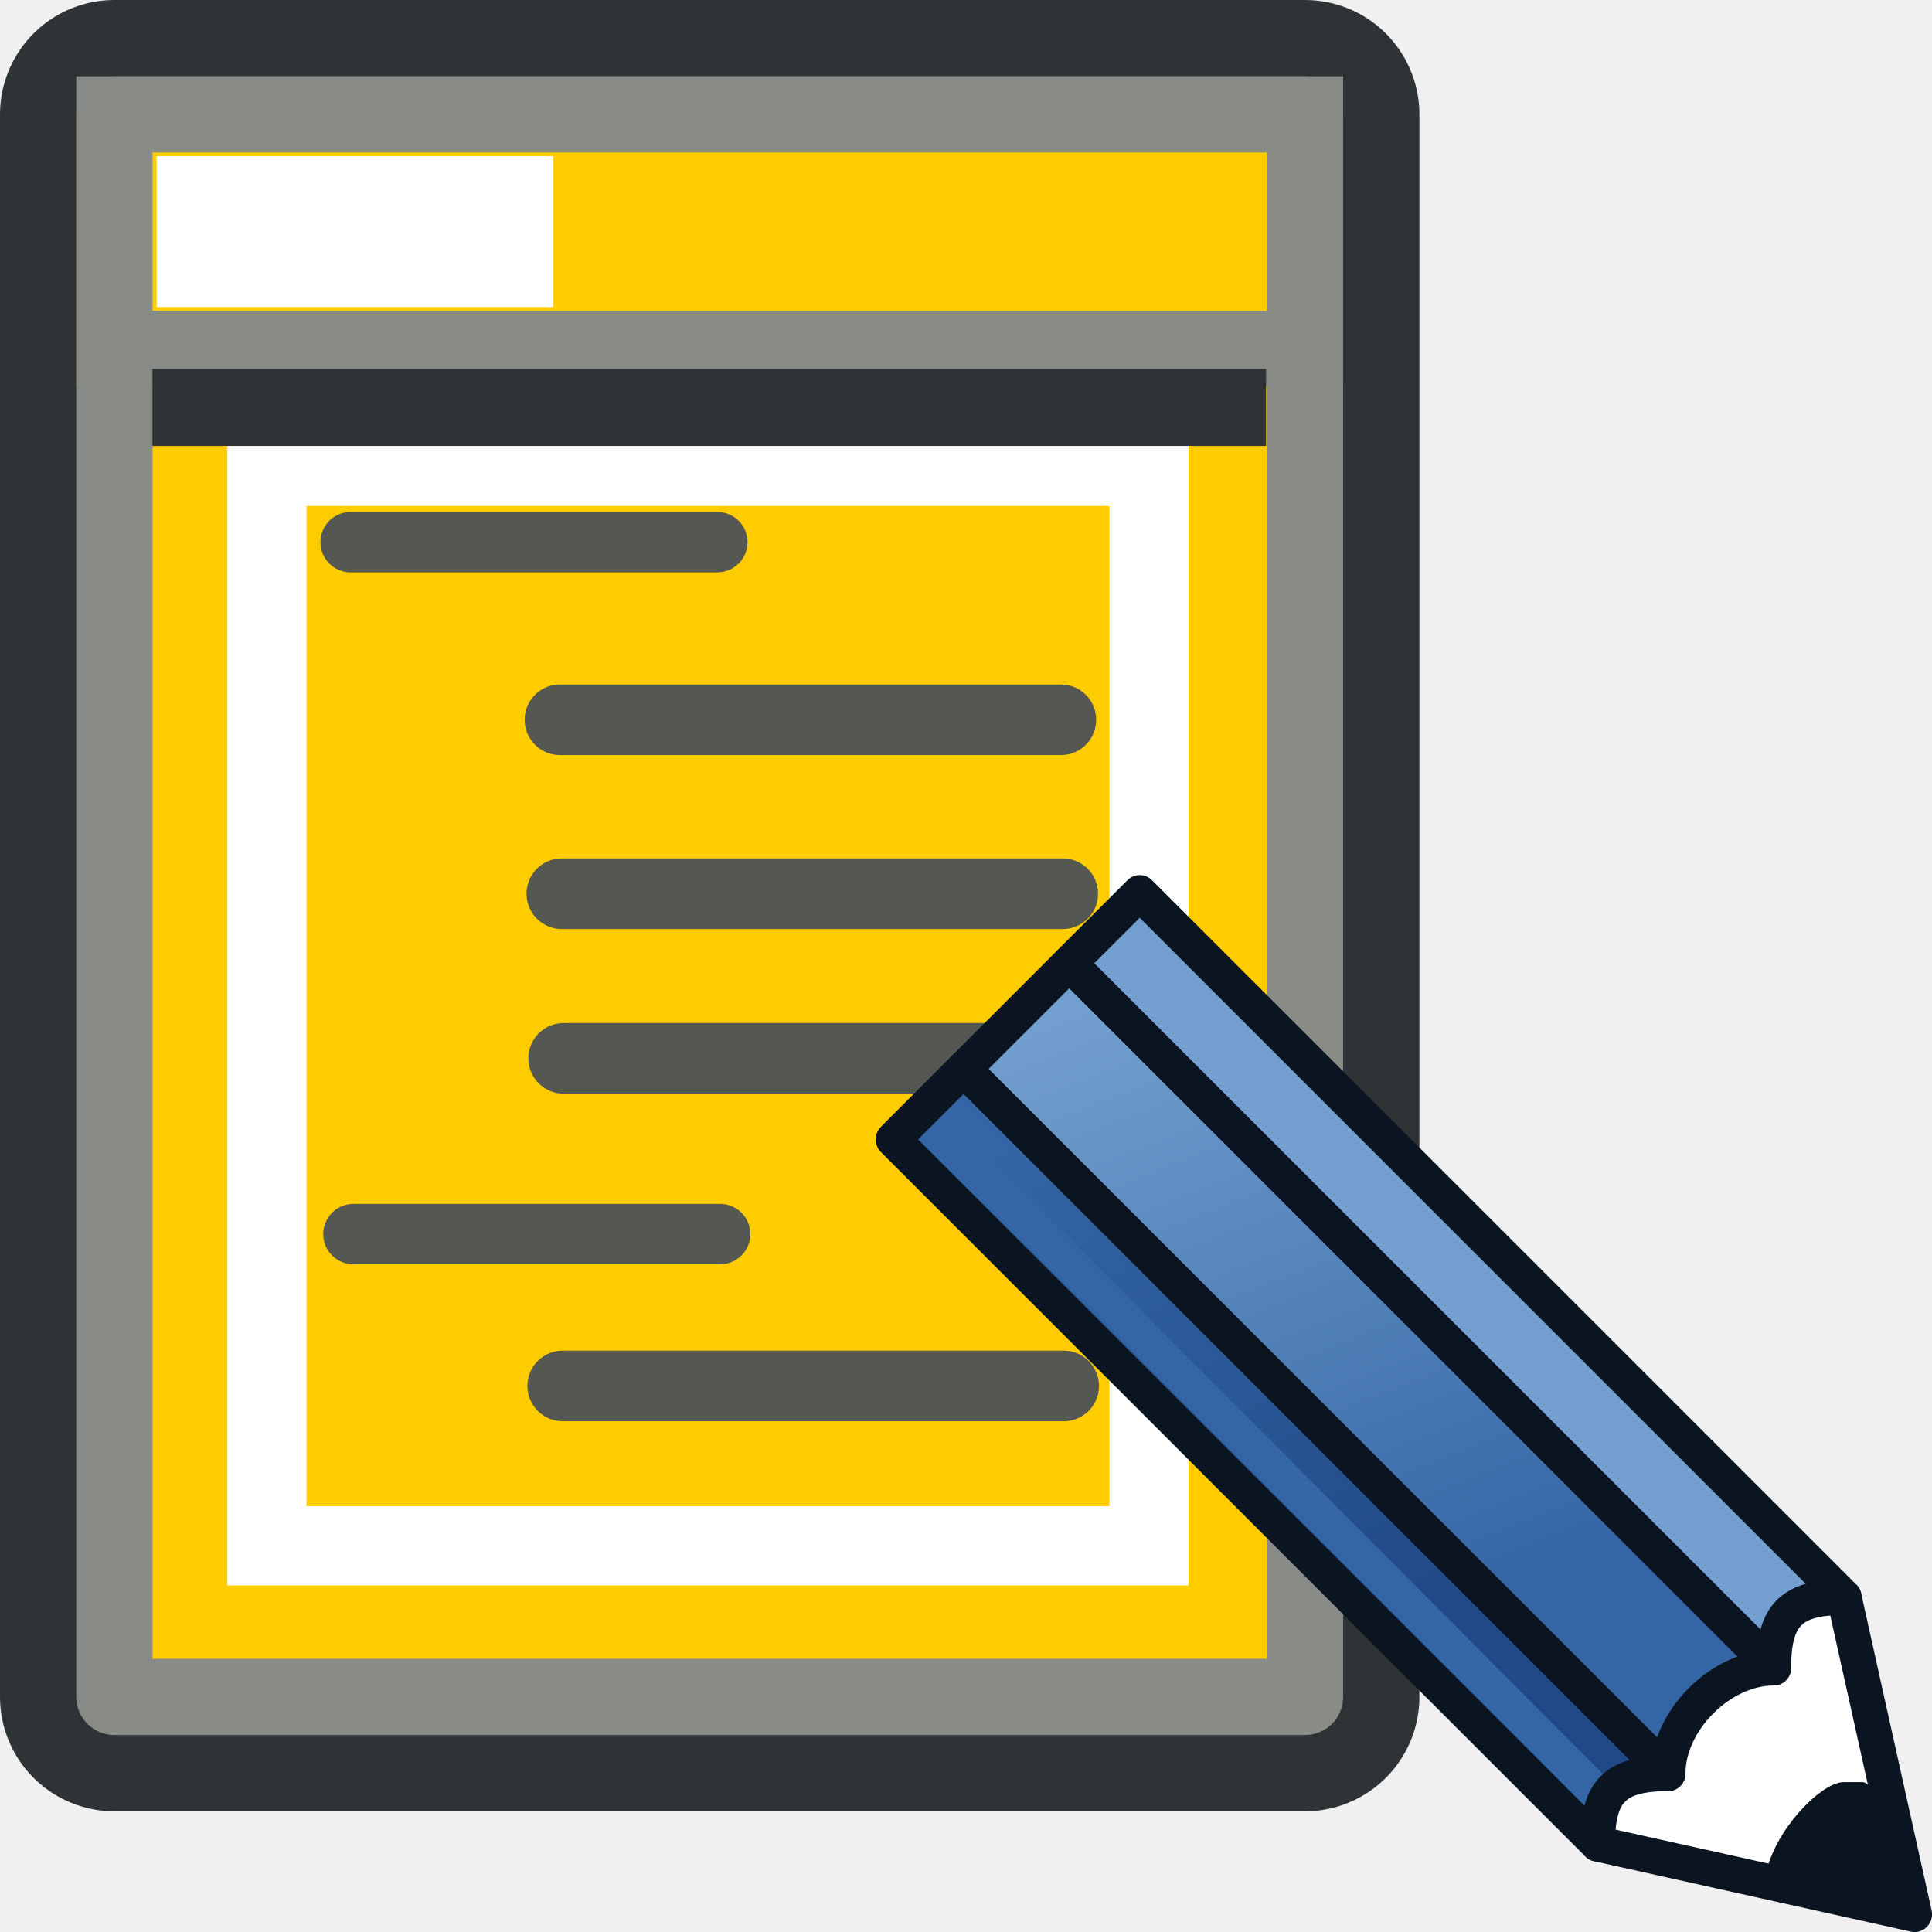
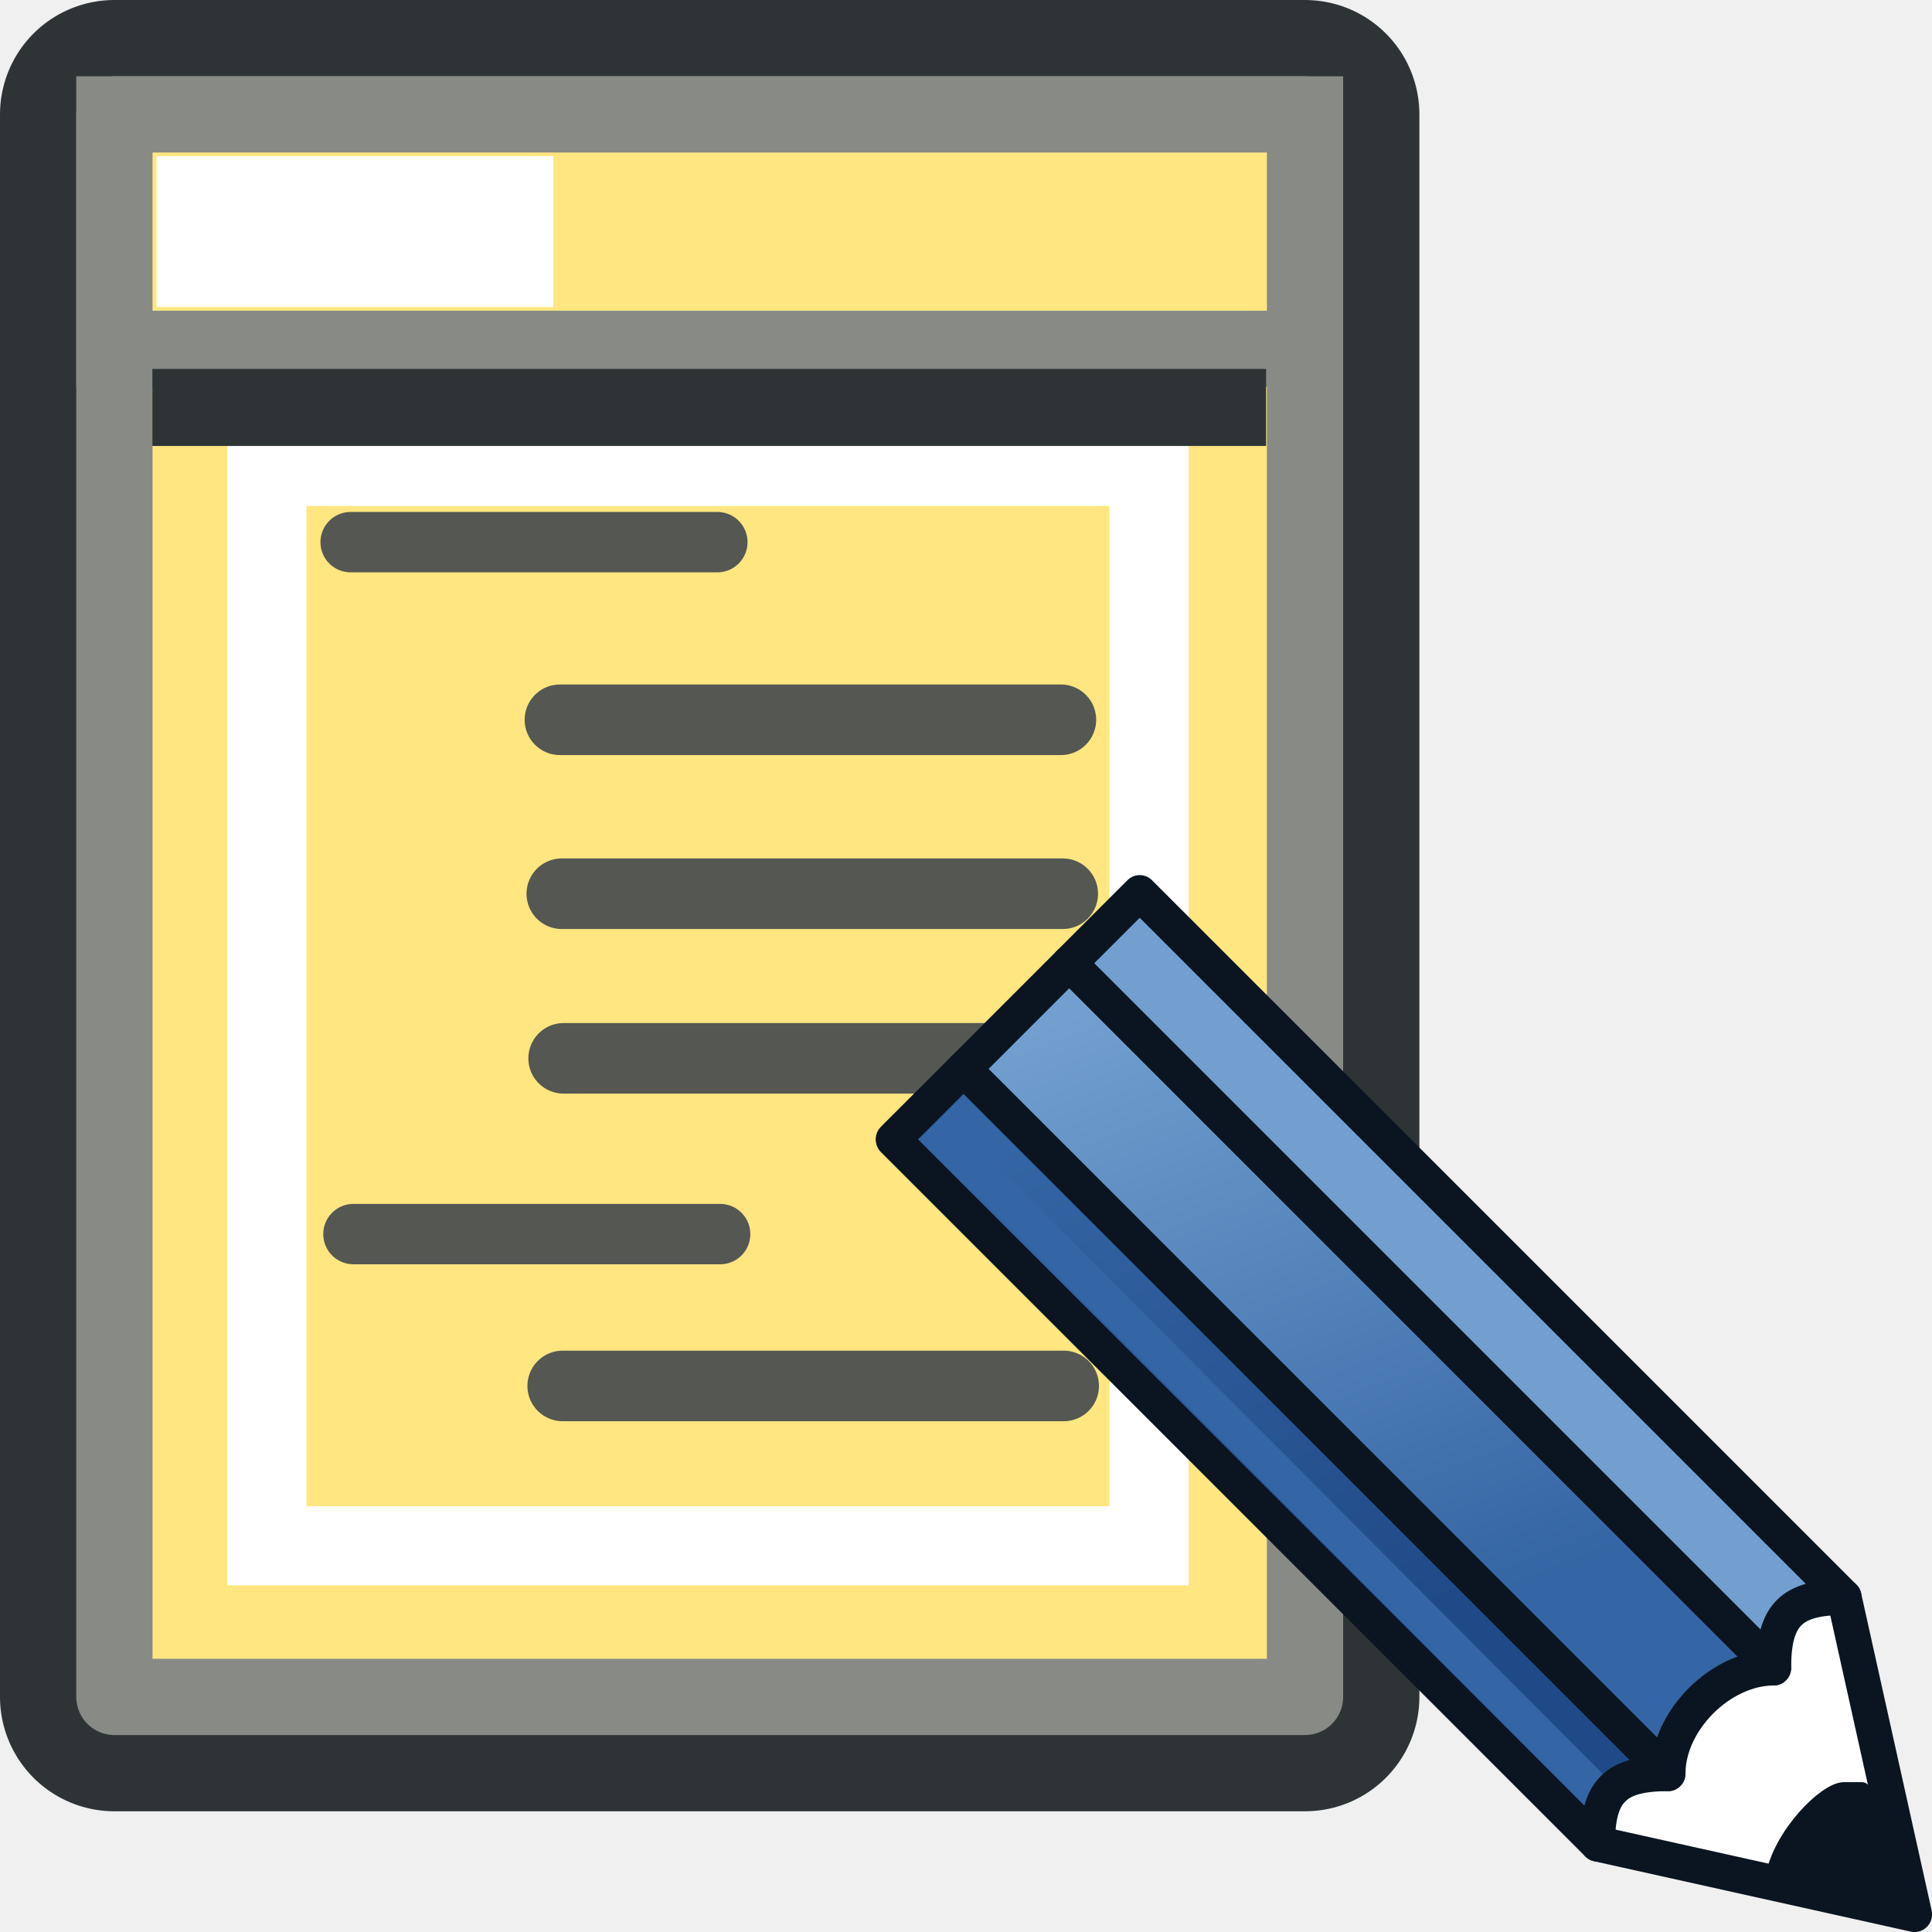
<svg xmlns="http://www.w3.org/2000/svg" xmlns:xlink="http://www.w3.org/1999/xlink" width="64" height="64" viewBox="0 0 16.933 16.933" version="1.1" id="svg1" xml:space="preserve">
  <defs id="defs1">
    <linearGradient gradientTransform="translate(-48)" gradientUnits="userSpaceOnUse" y2="26" x2="53" y1="40" x1="10" id="linearGradient3781" xlink:href="#linearGradient3775" />
    <linearGradient id="linearGradient3775">
      <stop id="stop3777" offset="0" style="stop-color:#d3d7cf;stop-opacity:1;" />
      <stop id="stop3779" offset="1" style="stop-color:#ffffff;stop-opacity:1" />
    </linearGradient>
    <linearGradient gradientTransform="matrix(1,0,0,0.7777778,0,5.111111)" gradientUnits="userSpaceOnUse" y2="5" x2="21" y1="58" x1="38" id="linearGradient3789" xlink:href="#linearGradient3775" />
    <linearGradient id="linearGradient3319">
      <stop id="stop3315" offset="0" style="stop-color:#729fcf;stop-opacity:1" />
      <stop id="stop3317" offset="1" style="stop-color:#204a87;stop-opacity:1" />
    </linearGradient>
    <linearGradient id="linearGradient4387">
      <stop id="stop4389" offset="0" style="stop-color:#71b2f8;stop-opacity:1;" />
      <stop id="stop4391" offset="1" style="stop-color:#002795;stop-opacity:1;" />
    </linearGradient>
    <radialGradient gradientTransform="translate(-0.2344322,0.234432)" gradientUnits="userSpaceOnUse" r="19.467" fy="28.87" fx="45.883" cy="28.87" cx="45.883" id="radialGradient3692" xlink:href="#linearGradient3377" />
    <linearGradient id="linearGradient3377">
      <stop style="stop-color:#faff2b;stop-opacity:1;" offset="0" id="stop3379" />
      <stop style="stop-color:#ffaa00;stop-opacity:1;" offset="1" id="stop3381" />
    </linearGradient>
    <radialGradient r="19.467" fy="28.87" fx="45.883" cy="28.87" cx="45.883" gradientTransform="matrix(0.6706718,0,0,0.6414592,-63.38079,0.838454)" gradientUnits="userSpaceOnUse" id="radialGradient6412" xlink:href="#linearGradient3377" />
    <linearGradient xlink:href="#linearGradient3036" id="linearGradient3049" gradientUnits="userSpaceOnUse" gradientTransform="rotate(33.8344,20.28041,56.14395)" x1="14.824" y1="50.469" x2="20.94" y2="56" />
    <linearGradient id="linearGradient3036">
      <stop style="stop-color:#ef2929;stop-opacity:1" offset="0" id="stop3038" />
      <stop style="stop-color:#a40000;stop-opacity:1" offset="1" id="stop3040" />
    </linearGradient>
    <linearGradient y2="56" x2="20.94" y1="50.469" x1="14.824" gradientTransform="rotate(33.8344,-6.878391,90.87839)" gradientUnits="userSpaceOnUse" id="linearGradient3307" xlink:href="#linearGradient3319" />
    <linearGradient xlink:href="#linearGradient3864-9" id="linearGradient3808" x1="-146.745" y1="58.262" x2="-157.325" y2="26.521" gradientUnits="userSpaceOnUse" gradientTransform="matrix(0.9766852,0.0547655,-0.0547655,0.9766851,182.7086,-2.230515)" />
    <linearGradient id="linearGradient3864-9">
      <stop style="stop-color:#204a87;stop-opacity:1" offset="0" id="stop3866-1" />
      <stop style="stop-color:#729fcf;stop-opacity:1" offset="1" id="stop3868-1" />
    </linearGradient>
    <linearGradient y2="609.505" x2="302.857" y1="366.648" x1="302.857" gradientTransform="matrix(2.774389,0,0,1.969706,-1892.179,-872.8854)" gradientUnits="userSpaceOnUse" id="linearGradient6715-5" xlink:href="#linearGradient5048" />
    <linearGradient id="linearGradient5048">
      <stop style="stop-color:black;stop-opacity:0;" offset="0" id="stop5050" />
      <stop id="stop5056" offset="0.5" style="stop-color:black;stop-opacity:1;" />
      <stop style="stop-color:black;stop-opacity:0;" offset="1" id="stop5052" />
    </linearGradient>
    <linearGradient id="linearGradient269">
      <stop id="stop270" offset="0" style="stop-color:#a3a3a3;stop-opacity:1;" />
      <stop id="stop271" offset="1" style="stop-color:#4c4c4c;stop-opacity:1;" />
    </linearGradient>
    <linearGradient id="linearGradient259">
      <stop id="stop260" offset="0" style="stop-color:#fafafa;stop-opacity:1;" />
      <stop style="stop-color:#a8a8a8;stop-opacity:1;" offset="0.5" id="stop8238" />
      <stop id="stop261" offset="1" style="stop-color:#cdcdcd;stop-opacity:1;" />
    </linearGradient>
    <linearGradient id="linearGradient9766">
      <stop style="stop-color:#6194cb;stop-opacity:1;" offset="0" id="stop9768" />
      <stop style="stop-color:#729fcf;stop-opacity:1;" offset="1" id="stop9770" />
    </linearGradient>
    <linearGradient id="linearGradient148">
      <stop style="stop-color:#ffffff;stop-opacity:0.134;" offset="0" id="stop149" />
      <stop style="stop-color:#ffffff;stop-opacity:0.052;" offset="1" id="stop150" />
    </linearGradient>
    <linearGradient id="linearGradient335">
      <stop style="stop-color:#ffffff;stop-opacity:1;" offset="0" id="stop336" />
      <stop style="stop-color:#ffffff;stop-opacity:0;" offset="1" id="stop337" />
    </linearGradient>
    <linearGradient id="linearGradient1789">
      <stop style="stop-color:#a0a0a0;stop-opacity:1;" offset="0" id="stop1790" />
      <stop style="stop-color:#a8a8a8;stop-opacity:1;" offset="1" id="stop1791" />
    </linearGradient>
    <linearGradient id="linearGradient137">
      <stop style="stop-color:#ffffff;stop-opacity:0.701;" offset="0" id="stop138" />
      <stop style="stop-color:#ffffff;stop-opacity:0;" offset="1" id="stop139" />
    </linearGradient>
    <linearGradient id="linearGradient3682-0">
      <stop id="stop3684-0" offset="0" style="stop-color:#a40000;stop-opacity:1" />
      <stop id="stop3686-0" offset="1" style="stop-color:#ef2929;stop-opacity:1" />
    </linearGradient>
    <radialGradient gradientTransform="translate(-0.2344322,0.234432)" gradientUnits="userSpaceOnUse" r="19.467" fy="28.87" fx="45.883" cy="28.87" cx="45.883" id="radialGradient3692-7" xlink:href="#linearGradient3377" />
    <radialGradient r="19.467" fy="28.87" fx="45.883" cy="28.87" cx="45.883" gradientTransform="matrix(0.6706718,0,0,0.6414592,-63.38079,0.838454)" gradientUnits="userSpaceOnUse" id="radialGradient6412-5" xlink:href="#linearGradient3377" />
    <linearGradient gradientUnits="userSpaceOnUse" y2="4" x2="48" y1="16" x1="49" id="linearGradient3848" xlink:href="#linearGradient3842" gradientTransform="matrix(1.643325,0,0,0.9707723,-45.24137,0.9541457)" />
    <linearGradient id="linearGradient3842">
      <stop id="stop3844" offset="0" style="stop-color:#555753;stop-opacity:1" />
      <stop id="stop3846" offset="1" style="stop-color:#babdb6;stop-opacity:1" />
    </linearGradient>
    <linearGradient gradientTransform="matrix(1.826322,0,0,0.8513415,-53.89956,6.401406)" gradientUnits="userSpaceOnUse" y2="14" x2="43" y1="54" x1="49" id="linearGradient3836" xlink:href="#linearGradient3775" />
    <linearGradient id="linearGradient3799">
      <stop style="stop-color:#204a87;stop-opacity:1;" offset="0" id="stop3801" />
      <stop style="stop-color:#3465a4;stop-opacity:1" offset="1" id="stop3803" />
    </linearGradient>
    <linearGradient id="linearGradient3791">
      <stop style="stop-color:#3465a4;stop-opacity:1;" offset="0" id="stop3793" />
      <stop style="stop-color:#729fcf;stop-opacity:1" offset="1" id="stop3795" />
    </linearGradient>
    <linearGradient xlink:href="#linearGradient4095" id="linearGradient3999" gradientUnits="userSpaceOnUse" x1="901.188" y1="1190.875" x2="1267.906" y2="1190.875" gradientTransform="matrix(0.1045679,0,0,0.1045679,420.9001,31.02362)" />
    <linearGradient id="linearGradient4095">
      <stop style="stop-color:#0044be;stop-opacity:1;" offset="0" id="stop4097" />
      <stop style="stop-color:#2b90cc;stop-opacity:1;" offset="1" id="stop4099" />
    </linearGradient>
    <linearGradient xlink:href="#linearGradient4095" id="linearGradient2979" gradientUnits="userSpaceOnUse" gradientTransform="matrix(0.1387864,0,0,0.1266123,-61.41255,-154.0412)" x1="901.188" y1="1190.875" x2="1267.906" y2="1190.875" />
    <linearGradient xlink:href="#linearGradient3791" id="linearGradient3797" x1="448.724" y1="115.006" x2="434.476" y2="78.006" gradientUnits="userSpaceOnUse" />
    <linearGradient xlink:href="#linearGradient3799" id="linearGradient3805" x1="444.654" y1="117.006" x2="429.388" y2="86.006" gradientUnits="userSpaceOnUse" />
  </defs>
  <g id="layer2" transform="matrix(0.08460082,0,0,0.08460082,0.0131684,0)">
-     <g id="layer1" transform="matrix(3.127432,0,0,3.127432,-26.69466,-6.313847)" style="fill:#ffcc00">
-       <rect y="5.808" x="12.275" height="52.422" width="39.44" id="rect3020" style="fill:#ffcc00;stroke:#2e3436;stroke-width:7.578;stroke-linecap:round;stroke-linejoin:round;stroke-miterlimit:4;stroke-dasharray:none;stroke-dashoffset:6;stroke-opacity:1" />
-       <rect y="5.808" x="12.275" height="52.422" width="39.44" id="rect3020-6" style="fill:#ffcc00;stroke:#888a85;stroke-width:2.526;stroke-linecap:round;stroke-linejoin:round;stroke-miterlimit:4;stroke-dasharray:none;stroke-dashoffset:6;stroke-opacity:1" />
-       <rect y="5.808" x="12.275" height="7.766" width="39.44" id="rect3826" style="fill:#ffcc00;fill-opacity:1;stroke:#888a85;stroke-width:2.526;stroke-linecap:round;stroke-linejoin:miter;stroke-miterlimit:4;stroke-dasharray:none;stroke-dashoffset:6;stroke-opacity:1" />
-       <rect y="17.469" x="17.327" height="35.756" width="29.221" id="rect3828" style="fill:#ffcc00;fill-opacity:1;stroke:#ffffff;stroke-width:2.622;stroke-linecap:round;stroke-linejoin:miter;stroke-miterlimit:4;stroke-dasharray:none;stroke-dashoffset:6;stroke-opacity:1" />
-       <path id="path3838" d="M 13.533,15.516 H 50.426" style="fill:#ffcc00;stroke:#2e3436;stroke-width:2.552;stroke-linecap:butt;stroke-linejoin:miter;stroke-opacity:1" />
-       <path id="path3840" d="M 13.672,9.691 H 26.818" style="fill:#ffcc00;stroke:#ffffff;stroke-width:5;stroke-linecap:butt;stroke-linejoin:miter;stroke-miterlimit:4;stroke-dasharray:none;stroke-opacity:1" />
-       <path style="fill:#ffcc00;stroke:#555753;stroke-width:2;stroke-linecap:round;stroke-linejoin:miter;stroke-miterlimit:4;stroke-dasharray:none;stroke-opacity:1" d="M 20.101,19.978 H 32.248" id="path1619" />
-       <path id="path1619-0" d="M 27.034,25.862 H 43.628" style="fill:#ffcc00;stroke:#555753;stroke-width:2.338;stroke-linecap:round;stroke-linejoin:miter;stroke-miterlimit:4;stroke-dasharray:none;stroke-opacity:1" />
-       <path style="fill:#ffcc00;stroke:#555753;stroke-width:2.338;stroke-linecap:round;stroke-linejoin:miter;stroke-miterlimit:4;stroke-dasharray:none;stroke-opacity:1" d="M 27.096,31.624 H 43.69" id="path1619-0-3" />
-       <path style="fill:#ffcc00;stroke:#555753;stroke-width:2.338;stroke-linecap:round;stroke-linejoin:miter;stroke-miterlimit:4;stroke-dasharray:none;stroke-opacity:1" d="M 27.157,37.077 H 43.751" id="path1619-0-9" />
-       <path id="path1619-4" d="M 20.194,42.899 H 32.341" style="fill:#ffcc00;stroke:#555753;stroke-width:2;stroke-linecap:round;stroke-linejoin:miter;stroke-miterlimit:4;stroke-dasharray:none;stroke-opacity:1" />
-       <path id="path1619-0-9-2" d="M 27.126,47.929 H 43.721" style="fill:#ffcc00;stroke:#555753;stroke-width:2.338;stroke-linecap:round;stroke-linejoin:miter;stroke-miterlimit:4;stroke-dasharray:none;stroke-opacity:1" />
+     <g id="layer1" transform="matrix(3.127432,0,0,3.127432,-26.69466,-6.313847)" style="fill:#ffe680">
+       <rect y="5.808" x="12.275" height="52.422" width="39.44" id="rect3020" style="fill:#ffe680;stroke:#2e3436;stroke-width:7.578;stroke-linecap:round;stroke-linejoin:round;stroke-miterlimit:4;stroke-dasharray:none;stroke-dashoffset:6;stroke-opacity:1" />
+       <rect y="5.808" x="12.275" height="52.422" width="39.44" id="rect3020-6" style="fill:#ffe680;stroke:#888a85;stroke-width:2.526;stroke-linecap:round;stroke-linejoin:round;stroke-miterlimit:4;stroke-dasharray:none;stroke-dashoffset:6;stroke-opacity:1" />
+       <rect y="5.808" x="12.275" height="7.766" width="39.44" id="rect3826" style="fill:#ffe680;fill-opacity:1;stroke:#888a85;stroke-width:2.526;stroke-linecap:round;stroke-linejoin:miter;stroke-miterlimit:4;stroke-dasharray:none;stroke-dashoffset:6;stroke-opacity:1" />
+       <rect y="17.469" x="17.327" height="35.756" width="29.221" id="rect3828" style="fill:#ffe680;fill-opacity:1;stroke:#ffffff;stroke-width:2.622;stroke-linecap:round;stroke-linejoin:miter;stroke-miterlimit:4;stroke-dasharray:none;stroke-dashoffset:6;stroke-opacity:1" />
+       <path id="path3838" d="M 13.533,15.516 H 50.426" style="fill:#ffe680;stroke:#2e3436;stroke-width:2.552;stroke-linecap:butt;stroke-linejoin:miter;stroke-opacity:1" />
+       <path id="path3840" d="M 13.672,9.691 H 26.818" style="fill:#ffe680;stroke:#ffffff;stroke-width:5;stroke-linecap:butt;stroke-linejoin:miter;stroke-miterlimit:4;stroke-dasharray:none;stroke-opacity:1" />
+       <path style="fill:#ffe680;stroke:#555753;stroke-width:2;stroke-linecap:round;stroke-linejoin:miter;stroke-miterlimit:4;stroke-dasharray:none;stroke-opacity:1" d="M 20.101,19.978 H 32.248" id="path1619" />
+       <path id="path1619-0" d="M 27.034,25.862 H 43.628" style="fill:#ffe680;stroke:#555753;stroke-width:2.338;stroke-linecap:round;stroke-linejoin:miter;stroke-miterlimit:4;stroke-dasharray:none;stroke-opacity:1" />
+       <path style="fill:#ffe680;stroke:#555753;stroke-width:2.338;stroke-linecap:round;stroke-linejoin:miter;stroke-miterlimit:4;stroke-dasharray:none;stroke-opacity:1" d="M 27.096,31.624 H 43.69" id="path1619-0-3" />
+       <path style="fill:#ffe680;stroke:#555753;stroke-width:2.338;stroke-linecap:round;stroke-linejoin:miter;stroke-miterlimit:4;stroke-dasharray:none;stroke-opacity:1" d="M 27.157,37.077 H 43.751" id="path1619-0-9" />
+       <path id="path1619-4" d="M 20.194,42.899 H 32.341" style="fill:#ffe680;stroke:#555753;stroke-width:2;stroke-linecap:round;stroke-linejoin:miter;stroke-miterlimit:4;stroke-dasharray:none;stroke-opacity:1" />
+       <path id="path1619-0-9-2" d="M 27.126,47.929 H 43.721" style="fill:#ffe680;stroke:#555753;stroke-width:2.338;stroke-linecap:round;stroke-linejoin:miter;stroke-miterlimit:4;stroke-dasharray:none;stroke-opacity:1" />
    </g>
    <g id="g3973" transform="matrix(1.79265,0,0,1.824411,-668.2442,-37.04496)">
      <path id="path3969" d="m 479.256,111.006 4.071,18 -18.319,-4 -2.035,-4 12.213,-12 z" style="fill:#ffffff;stroke:#0b1521;stroke-width:2.018;stroke-linecap:butt;stroke-linejoin:round;stroke-opacity:1" />
      <path id="path3843" d="m 438.547,71.006 -4.071,4 40.709,40 c 0,-3 1.018,-4 4.071,-4 z" style="fill:#729fcf;stroke:none" />
      <path id="path3843-7" d="m 434.476,75.006 -6.106,6 40.709,40 c 0,-3 3.053,-6 6.106,-6 z" style="fill:url(#linearGradient3797);fill-opacity:1;stroke:none" />
      <path id="path3843-5" d="m 428.37,81.006 -4.071,4 40.709,40 c 0,-3 1.018,-4 4.071,-4 z" style="fill:url(#linearGradient3805);fill-opacity:1;stroke:none" />
      <path id="path3843-5-6" d="m 438.547,71.006 -4.071,4 40.709,40 c 0,-3 1.018,-4 4.071,-4 z" style="fill:none;stroke:#0b1521;stroke-width:2.018;stroke-linecap:butt;stroke-linejoin:round;stroke-opacity:1" />
      <path id="path3843-5-6-2" d="m 434.476,75.006 -6.106,6 40.709,40 c 0,-3 3.053,-6 6.106,-6 z" style="fill:none;stroke:#0b1521;stroke-width:2.018;stroke-linecap:butt;stroke-linejoin:round;stroke-opacity:1" />
      <path style="fill:none;stroke:#3465a4;stroke-width:2;stroke-linecap:butt;stroke-linejoin:miter;stroke-opacity:1" d="M 5,16 44,55.156" id="path3807" transform="matrix(1.017718,0,0,1,421.2461,68.0061)" />
      <path id="path3843-5-6-9" d="m 428.37,81.006 -4.071,4 40.709,40 c 0,-3 1.018,-4 4.071,-4 z" style="fill:none;stroke:#0b1521;stroke-width:2.018;stroke-linecap:butt;stroke-linejoin:round;stroke-opacity:1" />
      <path id="path3971" d="m 479.256,122.006 c -1.018,0 -3.634,2.516 -4.071,5 l 8.142,2 -3.053,-7 h -1.018" style="fill:#0b1521;stroke:#0b1521;stroke-width:1.009px;stroke-linecap:butt;stroke-linejoin:round;stroke-opacity:1" />
    </g>
  </g>
</svg>
